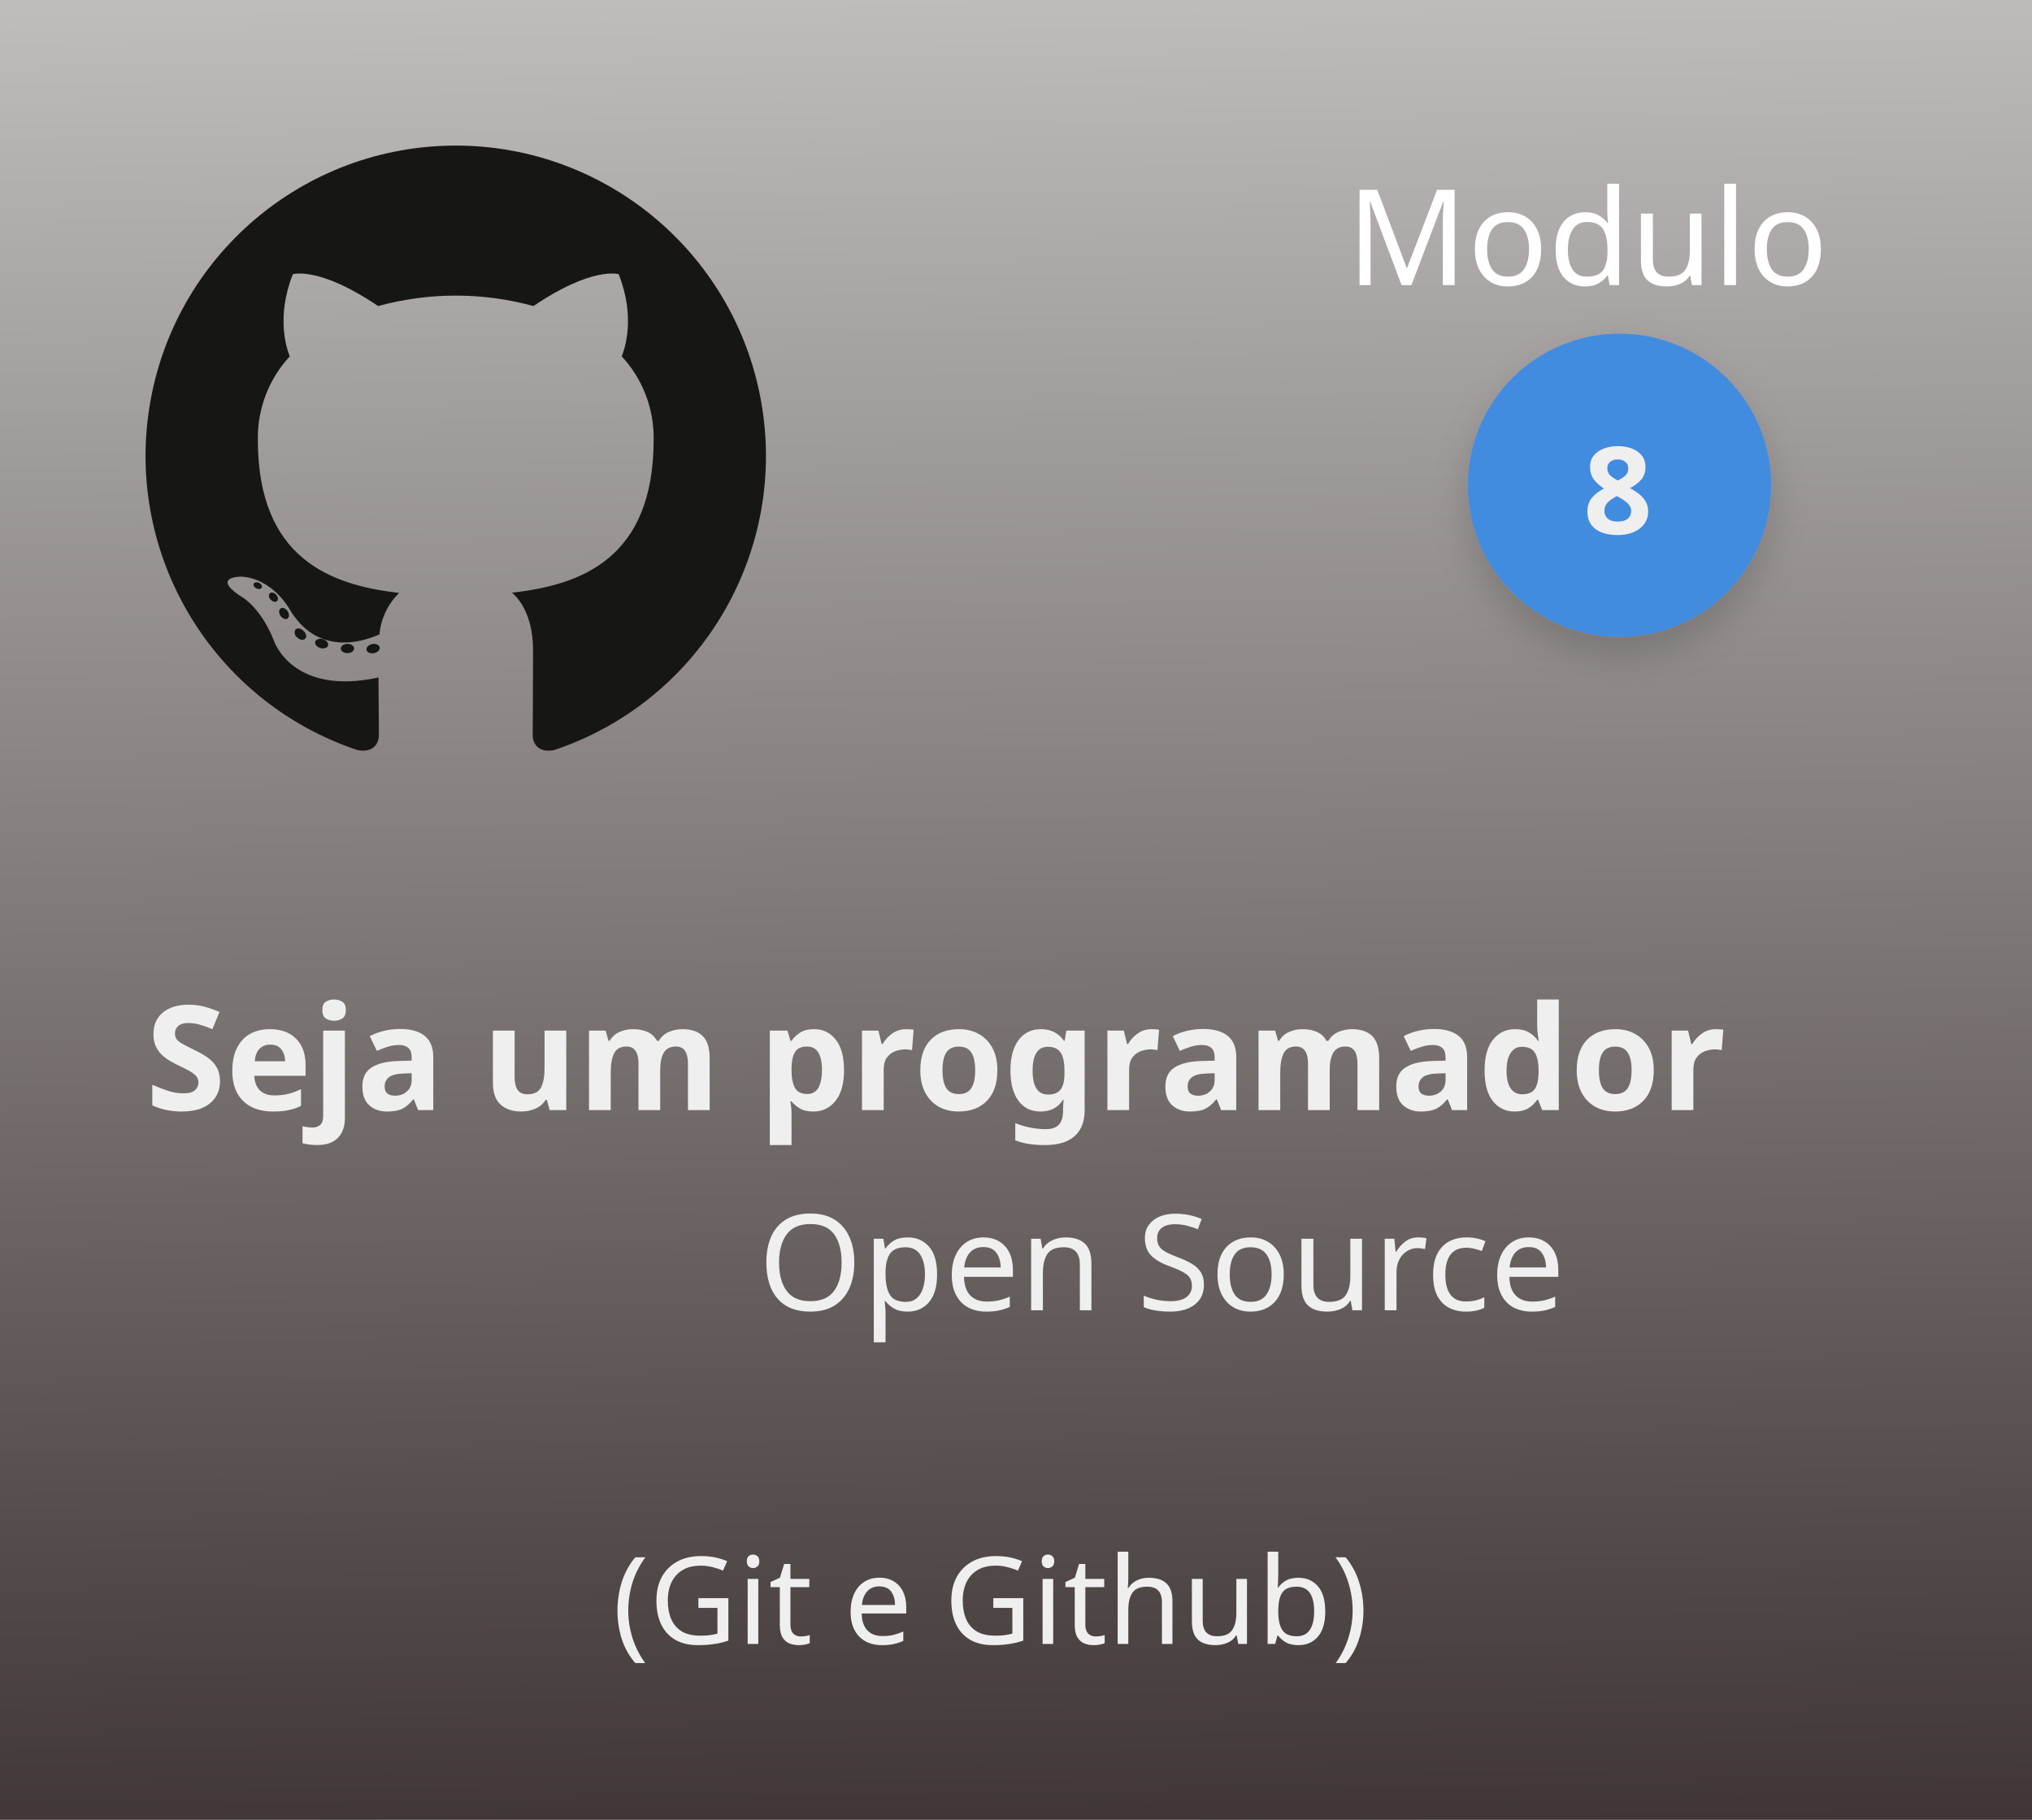
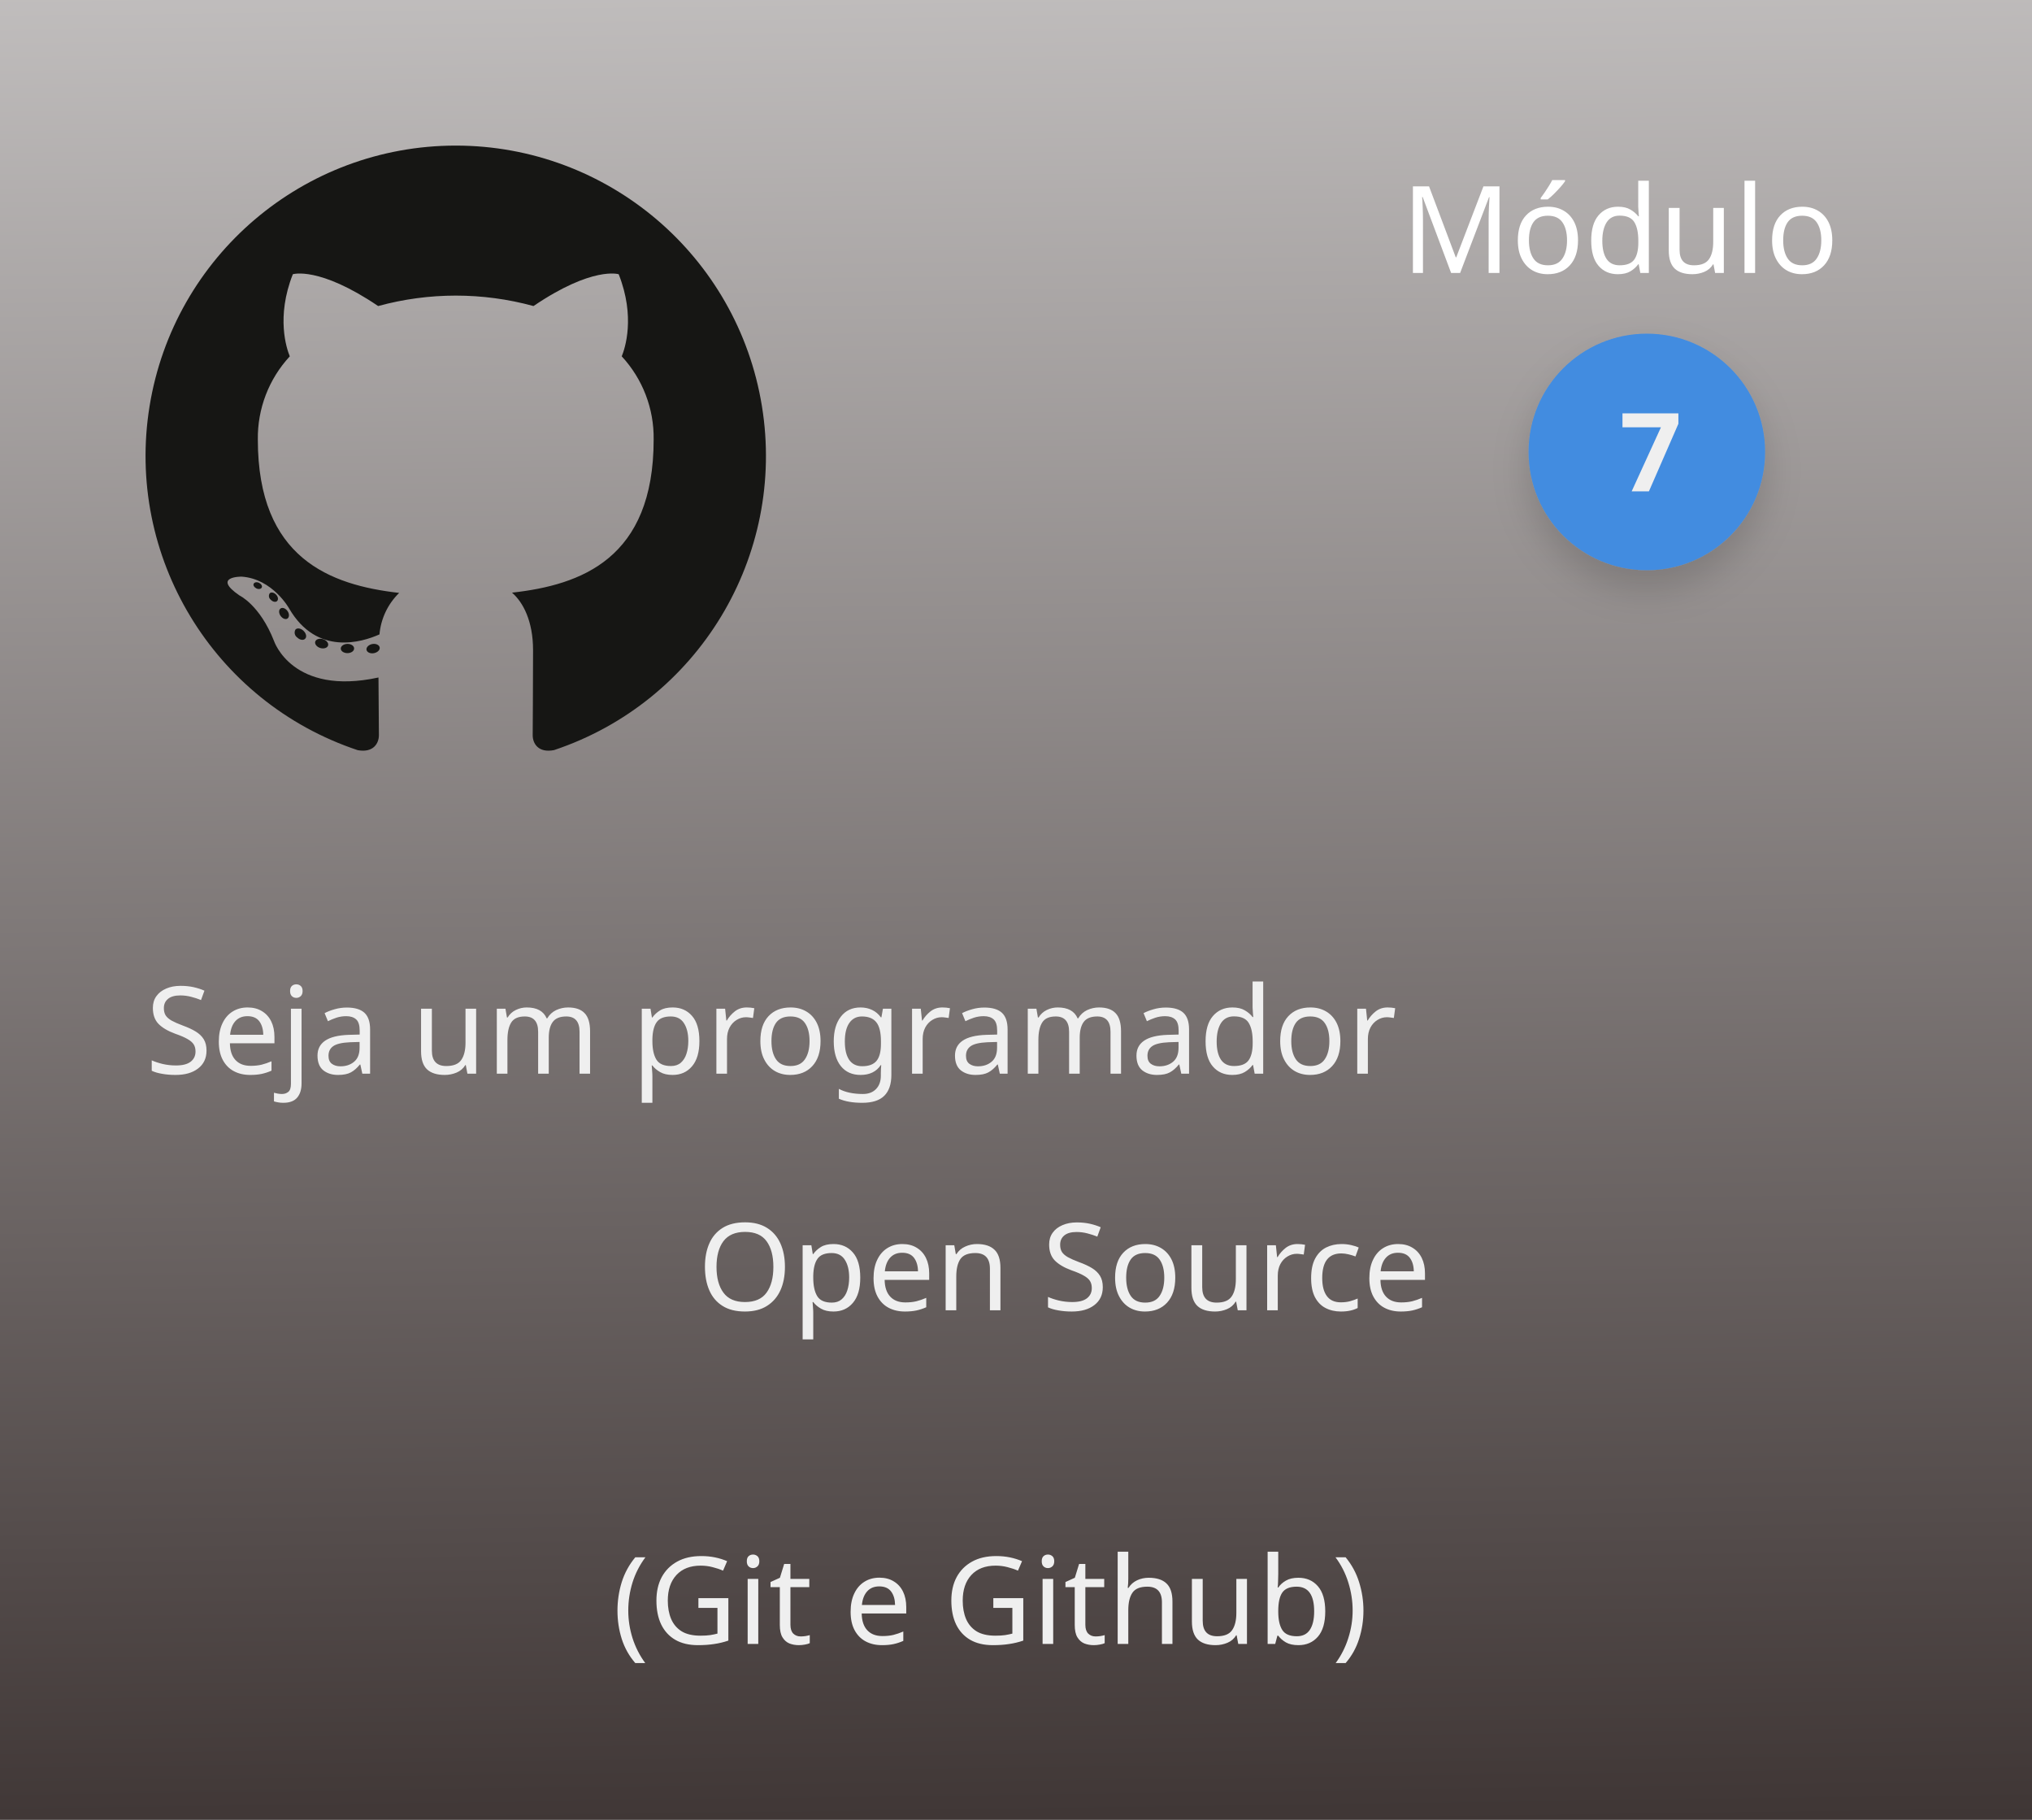
<svg xmlns="http://www.w3.org/2000/svg" width="335" height="300" viewBox="0 0 335 300">
  <defs>
    <linearGradient id="linear-gradient" x1="0.523" y1="1" x2="0.5" y2="-0.497" gradientUnits="objectBoundingBox">
      <stop offset="0" stop-color="#3f3635" />
      <stop offset="1" stop-color="#fff" />
    </linearGradient>
-     <filter id="Elipse_6" x="233" y="49" width="68" height="68" filterUnits="userSpaceOnUse">
+     <filter id="Elipse_6" x="243" y="49" width="57" height="57" filterUnits="userSpaceOnUse">
      <feOffset dy="3" input="SourceAlpha" />
      <feGaussianBlur stdDeviation="3" result="blur" />
      <feFlood flood-opacity="0.161" />
      <feComposite operator="in" in2="blur" />
      <feComposite in="SourceGraphic" />
    </filter>
    <clipPath id="clip-Watch_38_mm_5">
      <rect width="335" height="300" />
    </clipPath>
  </defs>
  <g id="Watch_38_mm_5" data-name="Watch 38 mm – 5" clip-path="url(#clip-Watch_38_mm_5)">
    <rect width="335" height="300" fill="url(#linear-gradient)" />
-     <text id="Seja_um_programador" data-name="Seja um programador" transform="translate(24 183)" fill="#efefef" font-size="24" font-family="Poppins-SemiBold, Poppins, sans-serif" font-weight="600">
+     <text id="Seja_um_programador" data-name="Seja um programador" transform="translate(24 177)" fill="#efefef" font-size="20" font-family="Poppins-Medium, Poppins, sans-serif" font-weight="500">
      <tspan x="0" y="0">Seja um programador</tspan>
    </text>
-     <text id="Open_Source_" data-name="Open Source " transform="translate(125 216)" fill="#efefef" font-size="22" font-family="Poppins-Medium, Poppins, sans-serif" font-weight="500">
+     <text id="Open_Source_" data-name="Open Source " transform="translate(115 216)" fill="#efefef" font-size="20" font-family="Poppins-Medium, Poppins, sans-serif" font-weight="500">
      <tspan x="0" y="0">Open Source </tspan>
    </text>
    <text id="_Git_e_Github_" data-name="(Git e Github)" transform="translate(101 271)" fill="#efefef" font-size="20" font-family="Poppins-Light, Poppins, sans-serif" font-weight="300">
      <tspan x="0" y="0">(Git e Github)</tspan>
    </text>
    <path id="Caminho_48" data-name="Caminho 48" d="M192.756,192.756h0Z" transform="translate(231 -8.756)" fill="#fff" fill-rule="evenodd" />
-     <text id="Modulo_" data-name="Modulo " transform="translate(222 47)" fill="#fff" font-size="22" font-family="Poppins-Medium, Poppins, sans-serif" font-weight="500">
-       <tspan x="0" y="0">Modulo </tspan>
+     <text id="Modulo_" data-name="Modulo " transform="translate(231 45)" fill="#fff" font-size="20" font-family="Poppins-Medium, Poppins, sans-serif" font-weight="500">
+       <tspan x="0" y="0">Módulo </tspan>
    </text>
    <g transform="matrix(1, 0, 0, 1, 0, 0)" filter="url(#Elipse_6)">
-       <circle id="Elipse_6-2" data-name="Elipse 6" cx="25" cy="25" r="25" transform="translate(242 55)" fill="#438ce0" />
+       <circle id="Elipse_6-2" data-name="Elipse 6" cx="19.5" cy="19.5" r="19.5" transform="translate(252 55)" fill="#438ce0" />
    </g>
-     <text id="_8_" data-name="8 " transform="translate(261 88)" fill="#efefef" font-size="20" font-family="Poppins-SemiBold, Poppins, sans-serif" font-weight="600">
-       <tspan x="0" y="0">8</tspan>
-       <tspan x="0" y="30" />
+     <text id="_7" data-name="7" transform="translate(267 81)" fill="#efefef" font-size="18" font-family="Poppins-SemiBold, Poppins, sans-serif" font-weight="600">
+       <tspan x="0" y="0">7</tspan>
    </text>
    <g id="github" transform="translate(24 24)">
      <path id="Caminho_37" data-name="Caminho 37" d="M51.139,0A51.144,51.144,0,0,0,34.972,99.664c2.556.473,3.494-1.109,3.494-2.46,0-1.219-.048-5.248-.069-9.521-14.227,3.093-17.229-6.034-17.229-6.034-2.326-5.911-5.678-7.482-5.678-7.482-4.64-3.174.35-3.109.35-3.109,5.135.361,7.839,5.27,7.839,5.27,4.561,7.818,11.963,5.558,14.881,4.251a10.89,10.89,0,0,1,3.247-6.838c-11.358-1.293-23.3-5.678-23.3-25.273a19.79,19.79,0,0,1,5.269-13.726c-.531-1.288-2.281-6.489.5-13.533,0,0,4.294-1.374,14.067,5.242a48.512,48.512,0,0,1,25.611,0C73.711,19.834,78,21.208,78,21.208c2.783,7.044,1.032,12.245.5,13.533a19.752,19.752,0,0,1,5.263,13.726c0,19.641-11.963,23.966-23.35,25.232,1.834,1.587,3.468,4.7,3.468,9.47,0,6.842-.059,12.349-.059,14.034,0,1.361.92,2.955,3.513,2.453A51.146,51.146,0,0,0,51.139,0" fill="#161614" />
      <path id="Caminho_38" data-name="Caminho 38" d="M45.71,180.339c-.112.254-.513.33-.876.156s-.58-.513-.459-.768.511-.335.881-.159.584.516.455.771m2.516,2.244c-.244.226-.721.121-1.044-.236a.782.782,0,0,1-.15-1.063c.251-.226.714-.12,1.049.237s.4.834.144,1.063m1.726,2.871c-.314.218-.826.014-1.143-.441s-.313-1,.007-1.218.822-.022,1.143.429.313,1.008-.008,1.231m2.919,3.326c-.28.309-.877.226-1.314-.2a.983.983,0,0,1-.29-1.307c.284-.31.884-.223,1.324.2s.58,1,.281,1.307m3.771,1.123c-.123.4-.7.582-1.277.412s-.957-.645-.84-1.049.7-.593,1.281-.411.957.64.837,1.048m4.293.476c.014.422-.477.772-1.085.779s-1.106-.328-1.113-.743.48-.772,1.091-.782,1.106.327,1.106.746m4.217-.162c.073.411-.35.834-.953.947s-1.143-.146-1.219-.553.357-.844.949-.954,1.146.142,1.223.561" transform="translate(-26.556 -107.491)" fill="#161614" />
    </g>
  </g>
</svg>
